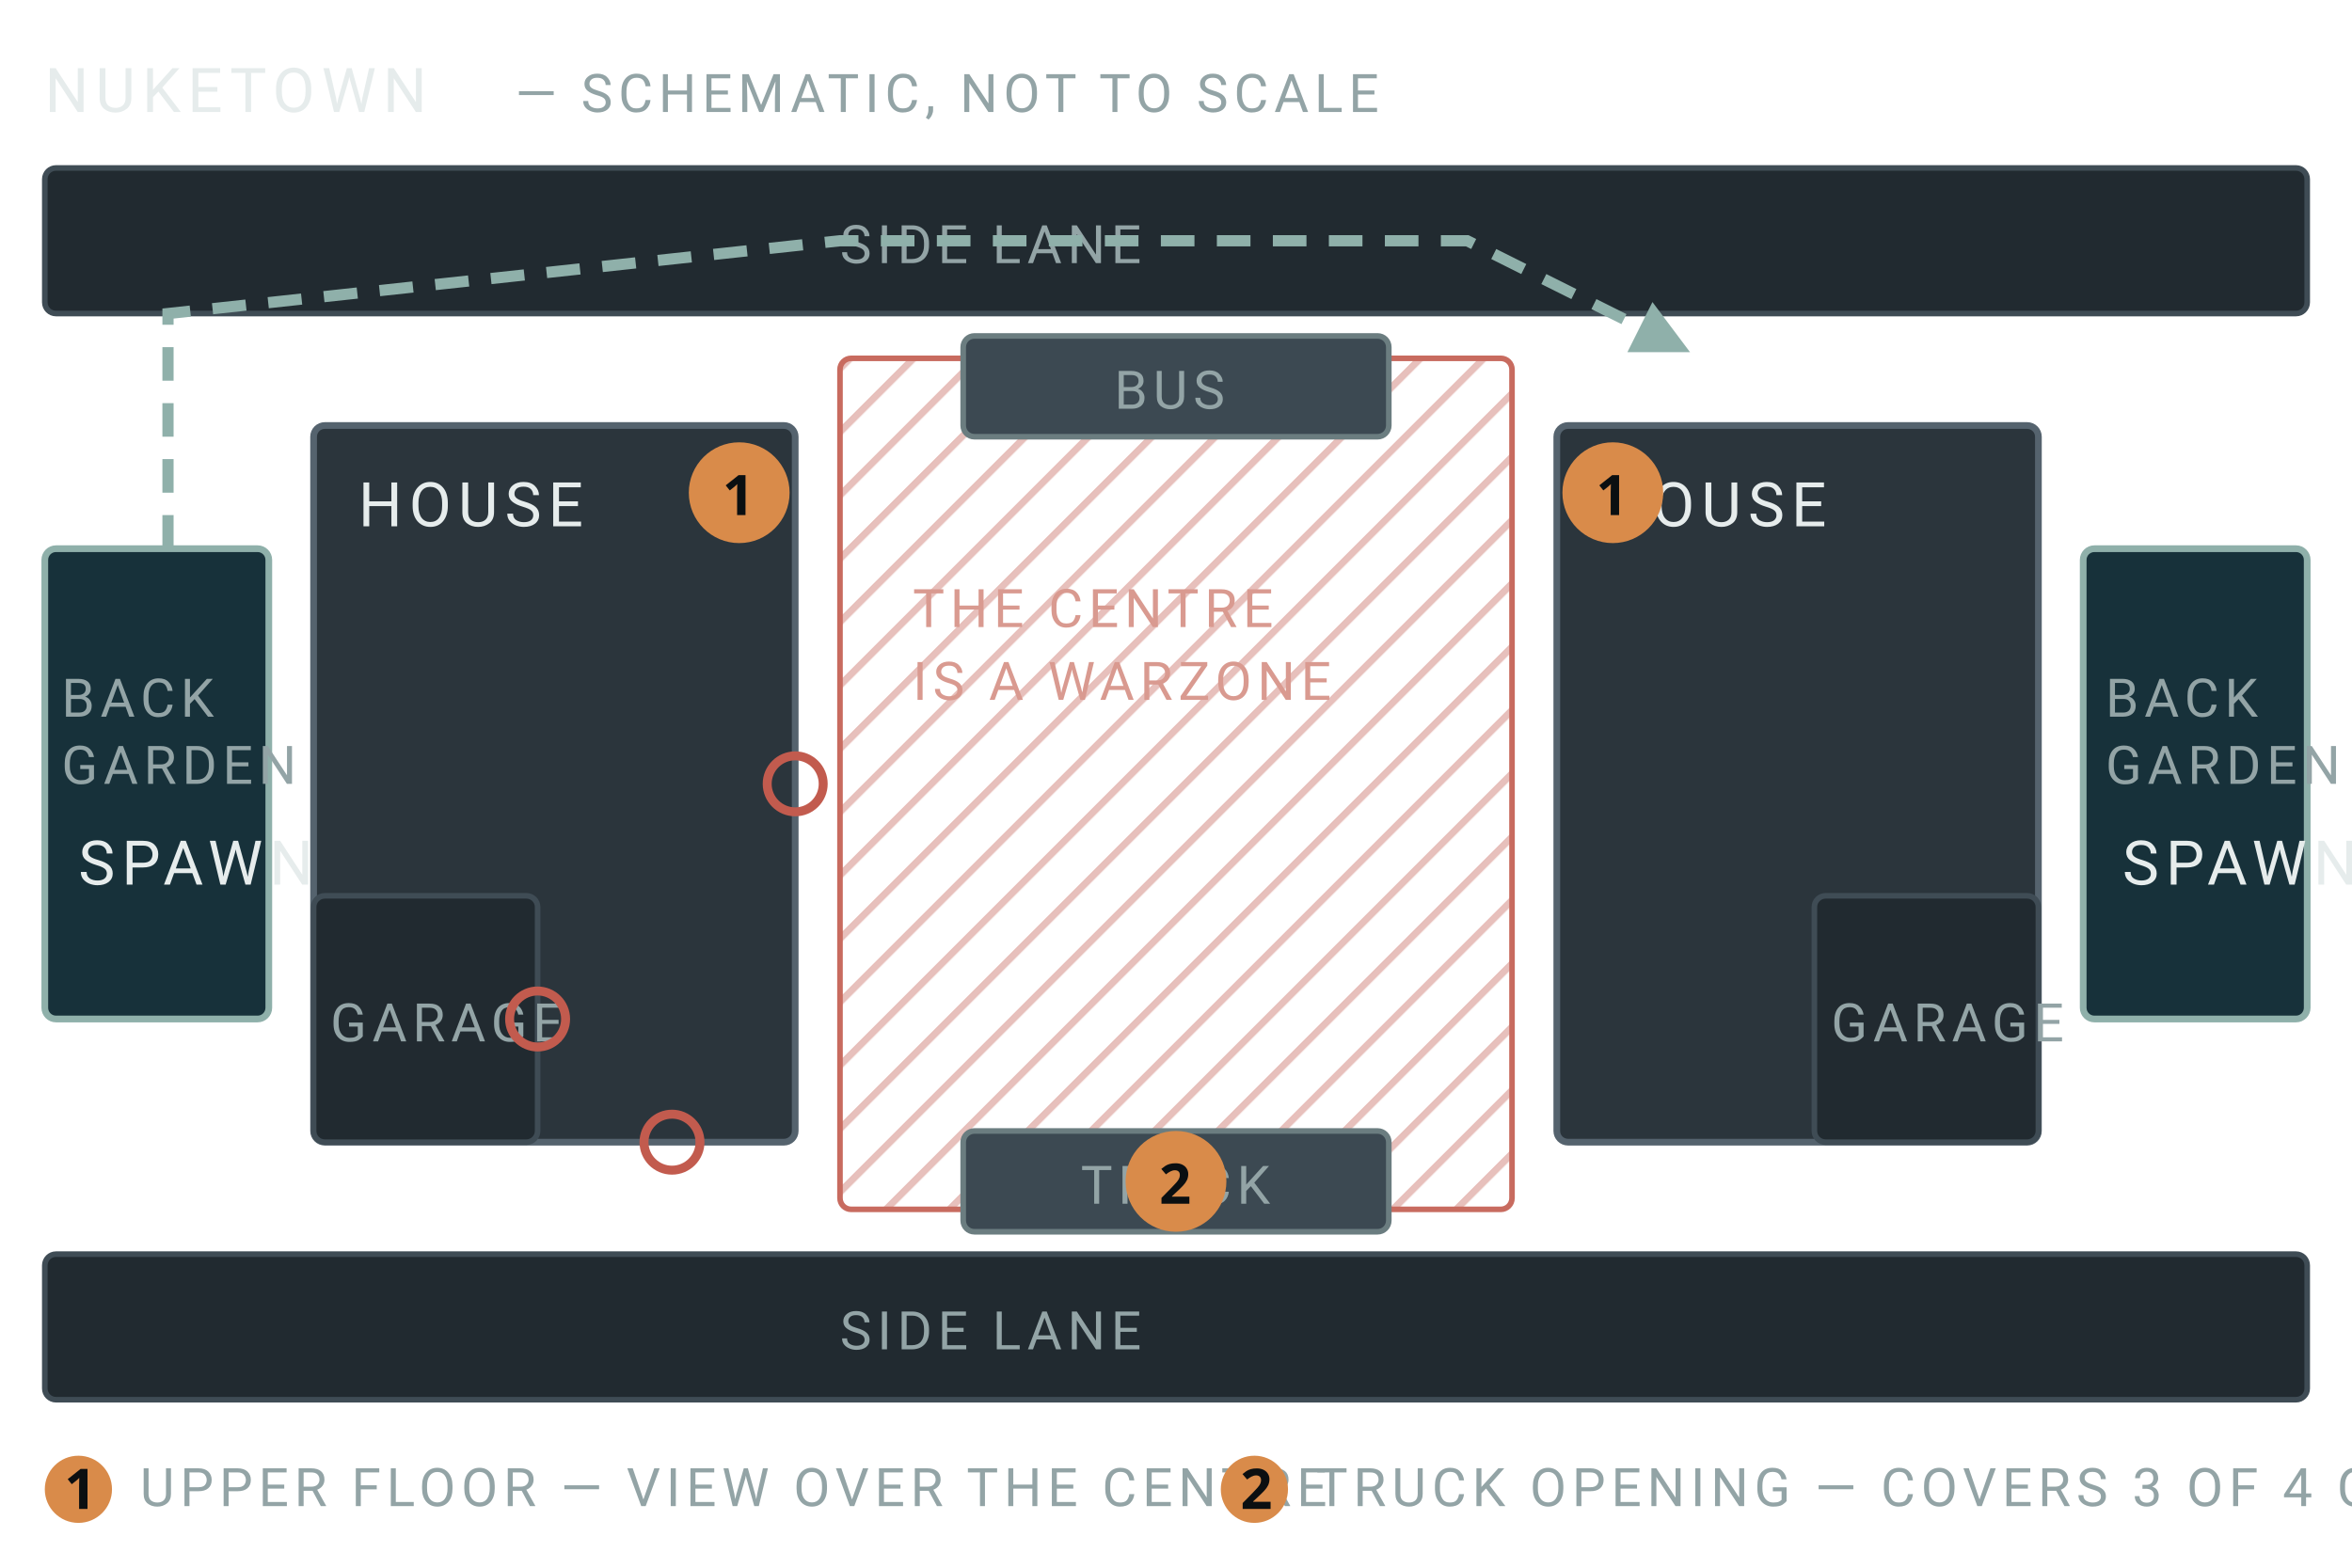
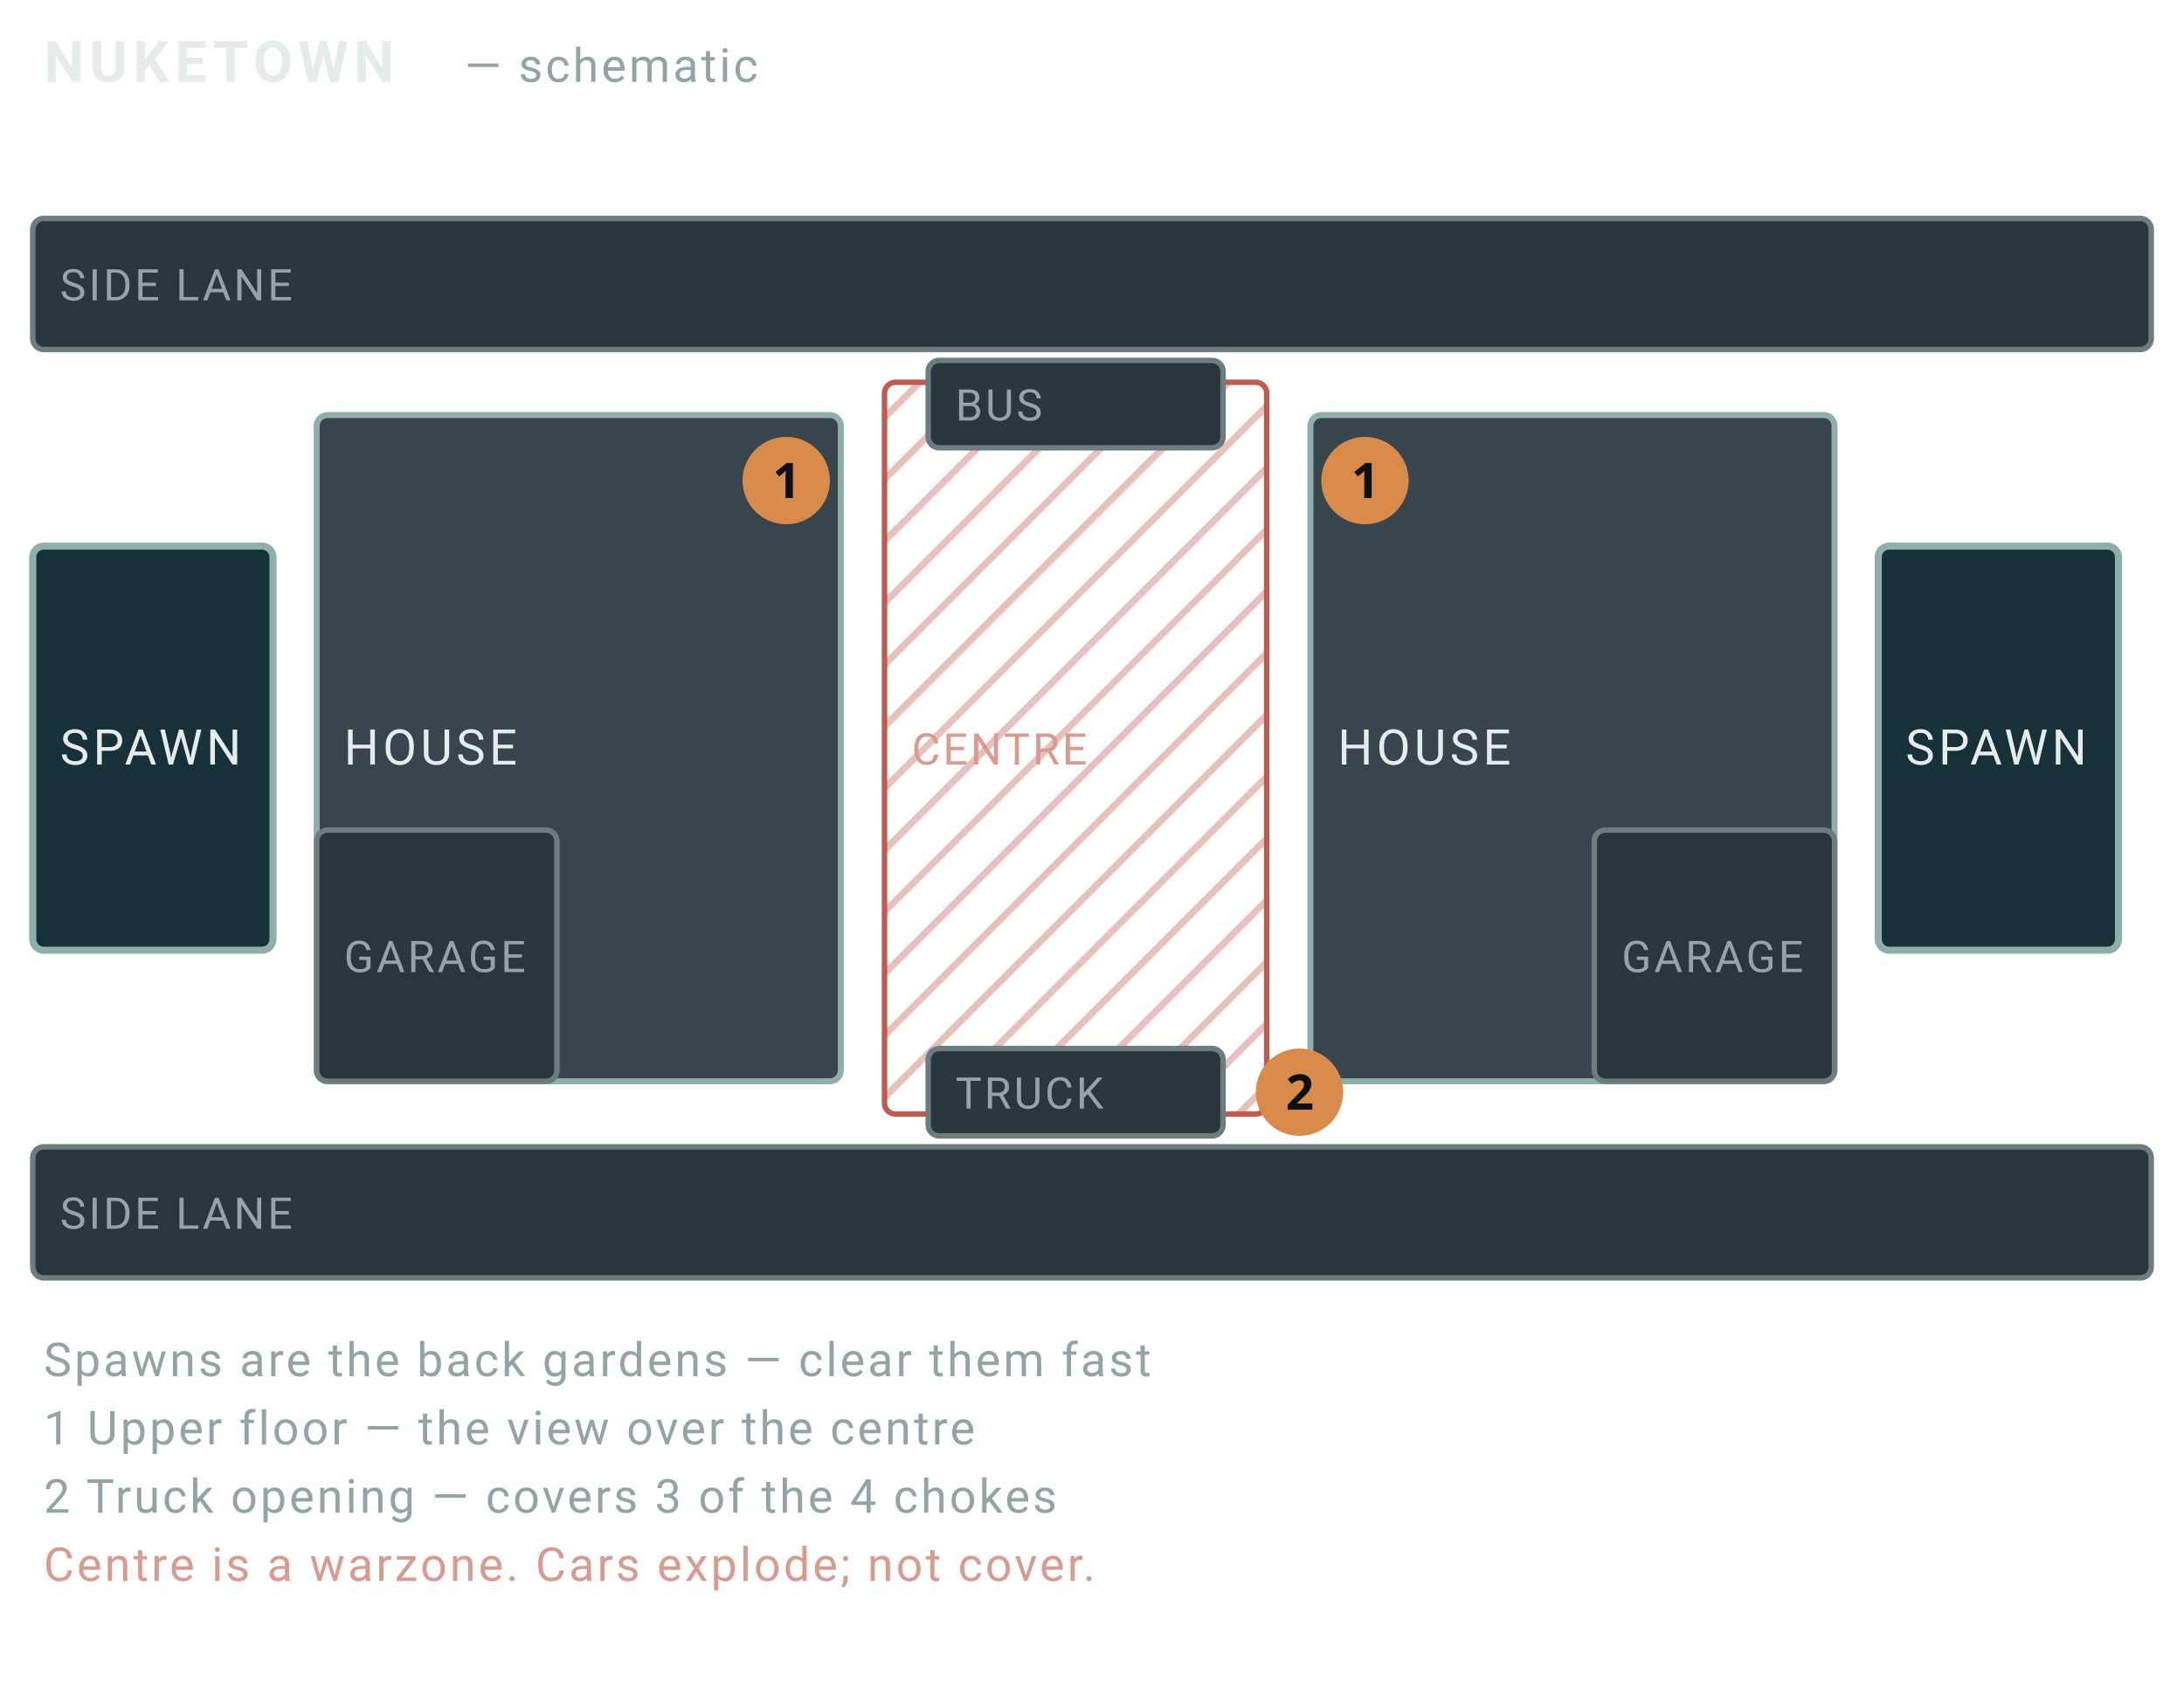
- <svg xmlns="http://www.w3.org/2000/svg" width="420" height="280" viewBox="0 0 420 280" role="img" aria-label="Nuketown tactical schematic: two houses either side of a central road with a bus and truck, back gardens as spawns, side lanes top and bottom.">
+ <svg xmlns="http://www.w3.org/2000/svg" width="400" height="308" viewBox="0 0 400 308" role="img" aria-label="Nuketown tactical schematic, traced from the in-game minimap.">
  <defs>
-     <pattern id="nt-danger" width="8" height="8" patternTransform="rotate(45)" patternUnits="userSpaceOnUse">
-       <line x1="0" y1="0" x2="0" y2="8" stroke="#c25b4e" stroke-width="2.5" opacity="0.42" />
+     <pattern id="hz" width="8" height="8" patternTransform="rotate(45)" patternUnits="userSpaceOnUse">
+       <line x1="0" y1="0" x2="0" y2="8" stroke="#c25b4e" stroke-width="2.5" opacity="0.38" />
    </pattern>
-     <marker id="nt-arrow" viewBox="0 0 10 10" refX="8" refY="5" markerWidth="5" markerHeight="5" orient="auto">
-       <path d="M0,0 L10,5 L0,10 z" fill="#8fb0aa" />
-     </marker>
    <style>
-       .b  { fill:#2b353c; stroke:#55636e; stroke-width:1.2; }
-       .g  { fill:#212a30; stroke:#3f4c55; stroke-width:1; }
-       .sp { fill:#17313a; stroke:#8fb0aa; stroke-width:1.2; }
-       .v  { fill:#3c4952; stroke:#6b7d80; stroke-width:1; }
-       .t  { fill:#e6ecec; font-family:ui-sans-serif,system-ui,'Segoe UI',Roboto,sans-serif;
-             font-size:11px; letter-spacing:1.2px; text-transform:uppercase; }
-       .ts { fill:#93a4a6; font-family:ui-sans-serif,system-ui,'Segoe UI',Roboto,sans-serif;
-             font-size:9.5px; letter-spacing:1px; }
-       .td { fill:#d99a90; font-family:ui-sans-serif,system-ui,'Segoe UI',Roboto,sans-serif;
-             font-size:9.5px; letter-spacing:1px; }
-       .route { fill:none; stroke:#8fb0aa; stroke-width:2; stroke-dasharray:6 4; marker-end:url(#nt-arrow); }
-       .pin { fill:#d98b4a; }
-       .pint { fill:#0b0f11; font-family:ui-sans-serif,system-ui,sans-serif; font-size:10px; font-weight:700; }
-       .cp { fill:none; stroke:#c25b4e; stroke-width:1.6; }
-     </style>
+ .terr{fill:#1b2429;stroke:#55636e;stroke-width:1.4}
+ .b{fill:#39454c;stroke:#8fb0aa;stroke-width:1.1}
+ .s{fill:#2b353c;stroke:#6b7d80;stroke-width:1}
+ .sp{fill:#17313a;stroke:#8fb0aa;stroke-width:1.3}
+ .rock{fill:#333f45;stroke:#7d8f92;stroke-width:0.9}
+ .water{fill:#24343c;stroke:#8fb0aa;stroke-width:1}
+ .hot{fill:url(#hz);stroke:#c25b4e;stroke-width:1}
+ .lbl{fill:#e6ecec;font-family:ui-sans-serif,system-ui,'Segoe UI',Roboto,sans-serif;
+      font-size:9.0px;letter-spacing:0.7px}
+ .lbl2{fill:#93a4a6;font-family:ui-sans-serif,system-ui,'Segoe UI',Roboto,sans-serif;
+       font-size:8.0px;letter-spacing:0.5px}
+ .hotlbl{fill:#d99a90;font-family:ui-sans-serif,system-ui,'Segoe UI',Roboto,sans-serif;
+         font-size:8.0px;letter-spacing:0.5px}
+ .ttl{fill:#e6ecec;font-family:ui-sans-serif,system-ui,'Segoe UI',Roboto,sans-serif;
+      font-size:10.5px;letter-spacing:1.0px;font-weight:600}
+ .key{fill:#93a4a6;font-family:ui-sans-serif,system-ui,'Segoe UI',Roboto,sans-serif;
+      font-size:8.6px;letter-spacing:0.5px}
+ .keyhot{fill:#d99a90;font-family:ui-sans-serif,system-ui,'Segoe UI',Roboto,sans-serif;
+         font-size:8.6px;letter-spacing:0.5px}
+ .pin{fill:#d98b4a}
+ .pinn{fill:#0b0f11;font-family:ui-sans-serif,system-ui,sans-serif;font-size:9px;font-weight:700}
+ .link{stroke:#55636e;stroke-width:1.3;fill:none;stroke-dasharray:3 3}
+ </style>
  </defs>
-   <rect class="g" x="8" y="30" width="404" height="26" rx="2" />
-   <rect class="g" x="8" y="224" width="404" height="26" rx="2" />
-   <text class="ts" x="150" y="47">SIDE LANE</text>
-   <text class="ts" x="150" y="241">SIDE LANE</text>
-   <rect class="sp" x="8" y="98" width="40" height="84" rx="2" />
-   <text class="ts" x="11" y="128">BACK</text>
-   <text class="ts" x="11" y="140">GARDEN</text>
-   <text class="t" x="14" y="158">SPAWN</text>
-   <rect class="sp" x="372" y="98" width="40" height="84" rx="2" />
-   <text class="ts" x="376" y="128">BACK</text>
-   <text class="ts" x="376" y="140">GARDEN</text>
-   <text class="t" x="379" y="158">SPAWN</text>
-   <rect class="b" x="56" y="76" width="86" height="128" rx="2" />
-   <text class="t" x="64" y="94">HOUSE</text>
-   <rect class="g" x="56" y="160" width="40" height="44" rx="2" />
-   <text class="ts" x="59" y="186">GARAGE</text>
-   <rect class="b" x="278" y="76" width="86" height="128" rx="2" />
-   <text class="t" x="286" y="94">HOUSE</text>
-   <rect class="g" x="324" y="160" width="40" height="44" rx="2" />
-   <text class="ts" x="327" y="186">GARAGE</text>
-   <rect x="150" y="64" width="120" height="152" fill="url(#nt-danger)" stroke="#c25b4e" stroke-width="1" opacity="0.9" rx="2" />
-   <text class="td" x="163" y="112">THE CENTRE</text>
-   <text class="td" x="163" y="125">IS A WARZONE</text>
-   <rect class="v" x="172" y="60" width="76" height="18" rx="2" />
-   <text class="ts" x="199" y="73">BUS</text>
-   <rect class="v" x="172" y="202" width="76" height="18" rx="2" />
-   <text class="ts" x="193" y="215">TRUCK</text>
-   <circle class="pin" cx="132" cy="88" r="9" />
-   <text class="pint" x="129" y="92">1</text>
-   <circle class="pin" cx="288" cy="88" r="9" />
-   <text class="pint" x="285" y="92">1</text>
-   <circle class="pin" cx="210" cy="211" r="9" />
-   <text class="pint" x="207" y="215">2</text>
-   <circle class="cp" cx="96" cy="182" r="5" />
-   <circle class="cp" cx="142" cy="140" r="5" />
-   <circle class="cp" cx="120" cy="204" r="5" />
-   <path class="route" d="M30 98 L30 56 L150 43 L262 43 L300 62" />
-   <text class="t" x="8" y="20">NUKETOWN</text>
-   <text class="ts" x="92" y="20">— SCHEMATIC, NOT TO SCALE</text>
-   <circle class="pin" cx="14" cy="266" r="6" />
-   <text class="pint" x="11.5" y="269.5">1</text>
-   <text class="ts" x="25" y="269">UPPER FLOOR — VIEW OVER THE CENTRE</text>
-   <circle class="pin" cx="224" cy="266" r="6" />
-   <text class="pint" x="221.5" y="269.5">2</text>
-   <text class="ts" x="235" y="269">TRUCK OPENING — COVERS 3 OF 4 CHOKEPOINTS</text>
+   <text class="ttl" x="8" y="15">NUKETOWN</text>
+   <text class="key" x="85.12" y="15">— schematic</text>
+   <rect class="s" x="6" y="40" width="388" height="24" rx="2" />
+   <text class="lbl2" x="11" y="55">SIDE LANE</text>
+   <rect class="s" x="6" y="210" width="388" height="24" rx="2" />
+   <text class="lbl2" x="11" y="225">SIDE LANE</text>
+   <rect class="sp" x="6" y="100" width="44" height="74" rx="2" />
+   <text class="lbl" x="11" y="140">SPAWN</text>
+   <rect class="sp" x="344" y="100" width="44" height="74" rx="2" />
+   <text class="lbl" x="349" y="140">SPAWN</text>
+   <rect class="b" x="58" y="76" width="96" height="122" rx="2" />
+   <text class="lbl" x="63" y="140">HOUSE</text>
+   <rect class="s" x="58" y="152" width="44" height="46" rx="2" />
+   <text class="lbl2" x="63" y="178">GARAGE</text>
+   <rect class="b" x="240" y="76" width="96" height="122" rx="2" />
+   <text class="lbl" x="245" y="140">HOUSE</text>
+   <rect class="s" x="292" y="152" width="44" height="46" rx="2" />
+   <text class="lbl2" x="297" y="178">GARAGE</text>
+   <rect class="hot" x="162" y="70" width="70" height="134" rx="2" />
+   <text class="hotlbl" x="167" y="140">CENTRE</text>
+   <rect class="s" x="170" y="66" width="54" height="16" rx="2" />
+   <text class="lbl2" x="175" y="77">BUS</text>
+   <rect class="s" x="170" y="192" width="54" height="16" rx="2" />
+   <text class="lbl2" x="175" y="203">TRUCK</text>
+   <circle class="pin" cx="144" cy="88" r="8" />
+   <text class="pinn" x="141.5" y="91.2">1</text>
+   <circle class="pin" cx="250" cy="88" r="8" />
+   <text class="pinn" x="247.5" y="91.2">1</text>
+   <circle class="pin" cx="238" cy="200" r="8" />
+   <text class="pinn" x="235.5" y="203.2">2</text>
+   <text class="key" x="8" y="252">Spawns are the back gardens — clear them fast</text>
+   <text class="key" x="8" y="264.5">1  Upper floor — the view over the centre</text>
+   <text class="key" x="8" y="277">2  Truck opening — covers 3 of the 4 chokes</text>
+   <text class="keyhot" x="8" y="289.5">Centre is a warzone. Cars explode; not cover.</text>
</svg>
